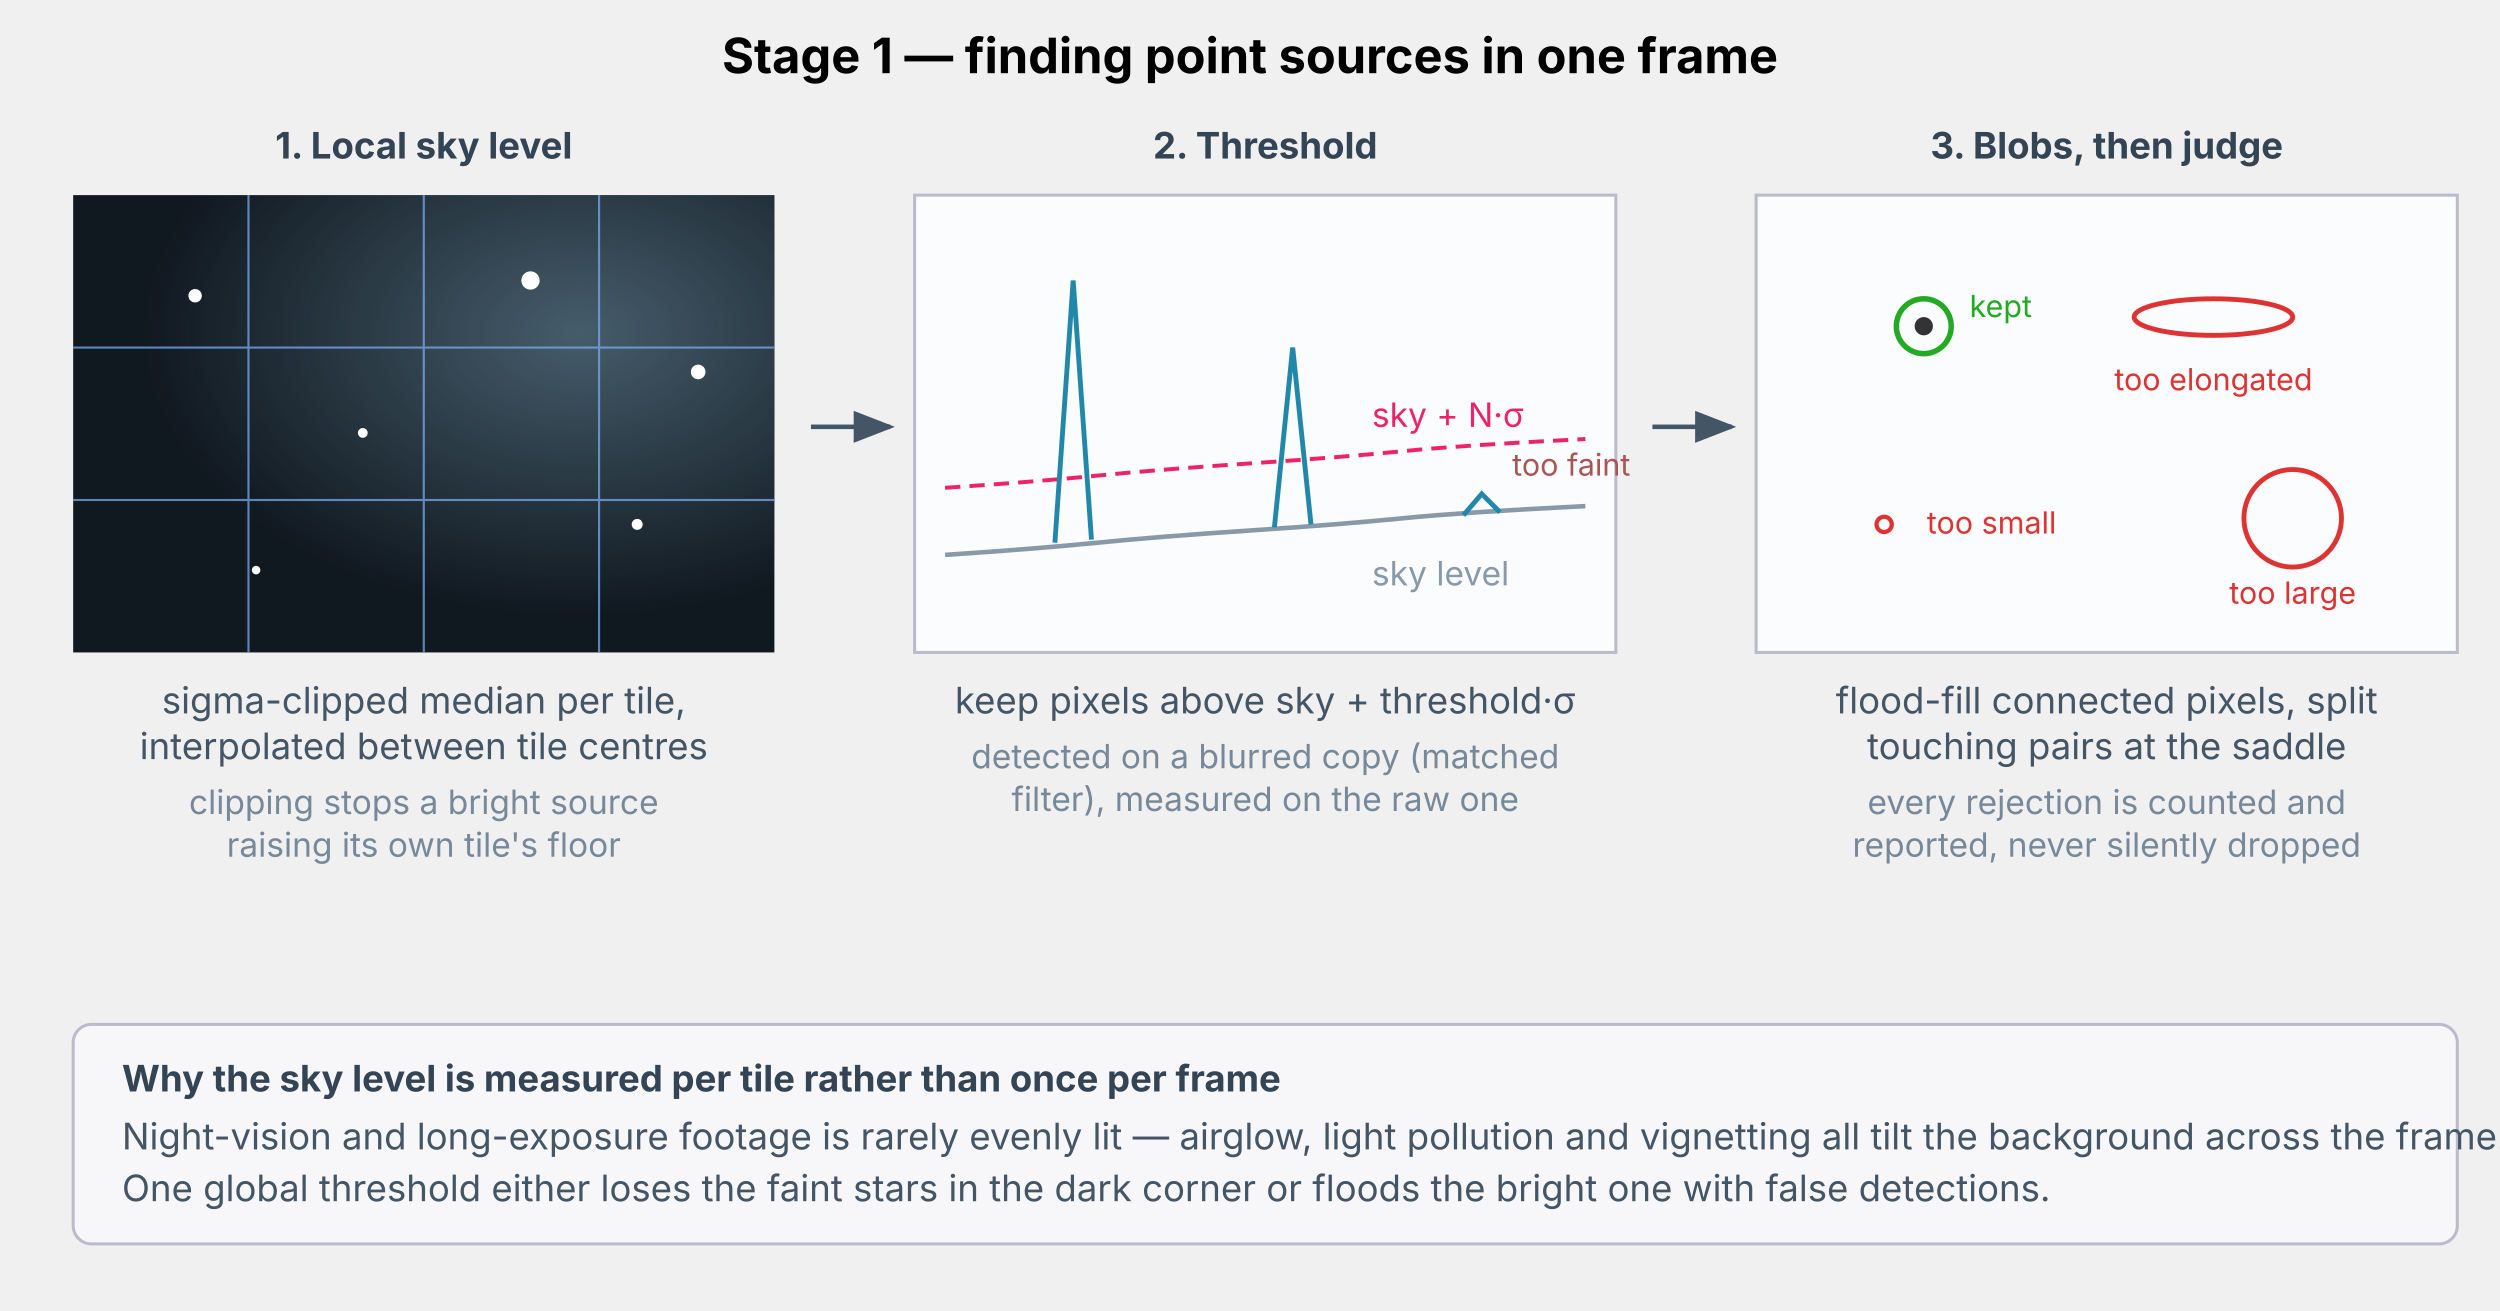
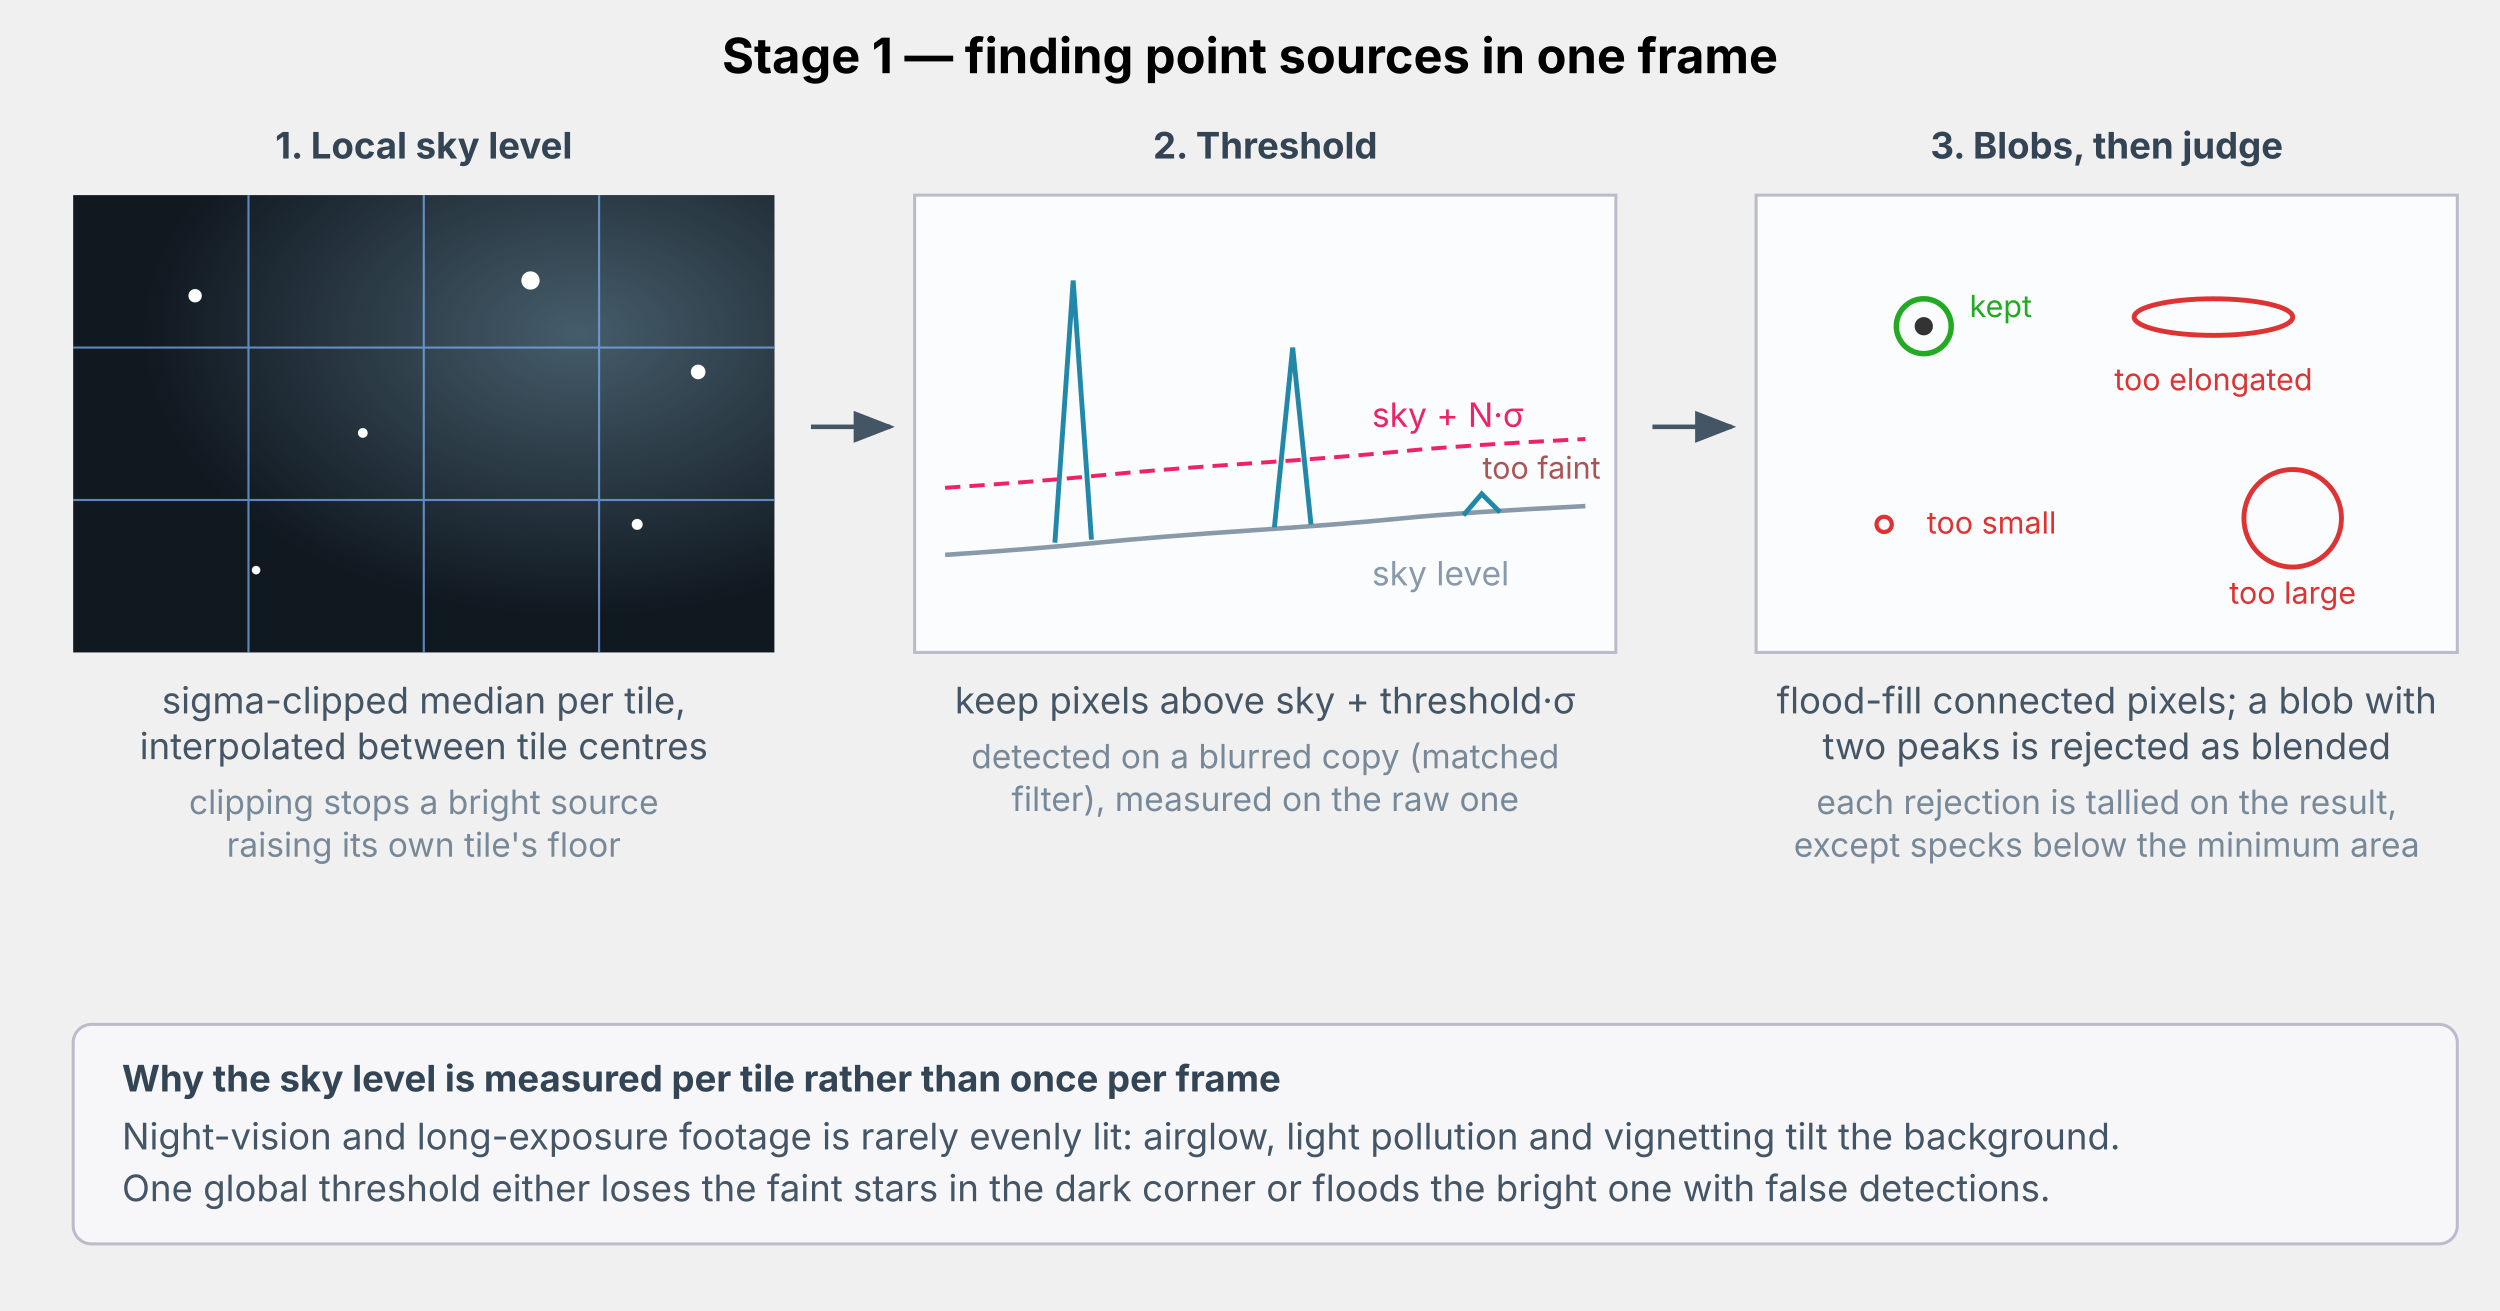
<svg xmlns="http://www.w3.org/2000/svg" viewBox="0 0 820 430" font-family="-apple-system, system-ui, sans-serif" font-size="12">
  <text x="410" y="24" text-anchor="middle" font-size="16" font-weight="700">Stage 1 — finding point sources in one frame</text>
  <defs>
    <marker id="d-arr" markerWidth="9" markerHeight="7" refX="8" refY="3.5" orient="auto">
      <polygon points="0 0, 9 3.5, 0 7" fill="#456" />
    </marker>
  </defs>
  <g transform="translate(24,52)">
    <text x="115" y="0" text-anchor="middle" font-weight="700" fill="#345">1. Local sky level</text>
    <rect x="0" y="12" width="230" height="150" fill="#101820" />
    <defs>
      <radialGradient id="glow" cx="72%" cy="30%" r="62%">
        <stop offset="0%" stop-color="#48606e" stop-opacity="0.95" />
        <stop offset="100%" stop-color="#48606e" stop-opacity="0" />
      </radialGradient>
    </defs>
    <rect x="0" y="12" width="230" height="150" fill="url(#glow)" />
    <g stroke="#7ae" stroke-width="0.7" opacity="0.75">
      <line x1="57.5" y1="12" x2="57.5" y2="162" />
      <line x1="115" y1="12" x2="115" y2="162" />
      <line x1="172.5" y1="12" x2="172.5" y2="162" />
      <line x1="0" y1="62" x2="230" y2="62" />
      <line x1="0" y1="112" x2="230" y2="112" />
    </g>
    <g fill="#fff">
      <circle cx="40" cy="45" r="2.2" />
      <circle cx="95" cy="90" r="1.6" />
      <circle cx="150" cy="40" r="3" />
      <circle cx="185" cy="120" r="1.8" />
      <circle cx="60" cy="135" r="1.4" />
      <circle cx="205" cy="70" r="2.4" />
    </g>
    <text x="115" y="182" text-anchor="middle" fill="#456">sigma-clipped median per tile,</text>
    <text x="115" y="197" text-anchor="middle" fill="#456">interpolated between tile centres</text>
    <text x="115" y="215" text-anchor="middle" fill="#789" font-size="11">clipping stops a bright source</text>
    <text x="115" y="229" text-anchor="middle" fill="#789" font-size="11">raising its own tile's floor</text>
  </g>
  <line x1="266" y1="140" x2="292" y2="140" stroke="#456" stroke-width="1.5" marker-end="url(#d-arr)" />
  <g transform="translate(300,52)">
    <text x="115" y="0" text-anchor="middle" font-weight="700" fill="#345">2. Threshold</text>
    <rect x="0" y="12" width="230" height="150" fill="#fbfcfe" stroke="#bbc" />
    <path d="M10 130 Q40 128 60 126 T110 122 T160 118 T220 114" stroke="#89a" stroke-width="1.5" fill="none" />
    <path d="M10 108 Q40 106 60 104 T110 100 T160 96 T220 92" stroke="#e26" stroke-width="1.3" fill="none" stroke-dasharray="5 3" />
    <path d="M46 126 L52 40 L58 125" stroke="#28a" stroke-width="1.6" fill="none" />
    <path d="M118 121 L124 62 L130 120" stroke="#28a" stroke-width="1.6" fill="none" />
    <path d="M180 117 L186 110 L192 116" stroke="#28a" stroke-width="1.6" fill="none" />
    <text x="150" y="88" fill="#e26" font-size="11">sky + N·σ</text>
    <text x="150" y="140" fill="#89a" font-size="11">sky level</text>
-     <text x="196" y="104" fill="#a55" font-size="10">too faint</text>
+     <text x="225" y="105" text-anchor="end" fill="#a55" font-size="10">too faint</text>
    <text x="115" y="182" text-anchor="middle" fill="#456">keep pixels above sky + threshold·σ</text>
    <text x="115" y="200" text-anchor="middle" fill="#789" font-size="11">detected on a blurred copy (matched</text>
    <text x="115" y="214" text-anchor="middle" fill="#789" font-size="11">filter), measured on the raw one</text>
  </g>
  <line x1="542" y1="140" x2="568" y2="140" stroke="#456" stroke-width="1.5" marker-end="url(#d-arr)" />
  <g transform="translate(576,52)">
    <text x="115" y="0" text-anchor="middle" font-weight="700" fill="#345">3. Blobs, then judge</text>
    <rect x="0" y="12" width="230" height="150" fill="#fbfcfe" stroke="#bbc" />
    <circle cx="55" cy="55" r="9" fill="none" stroke="#2a2" stroke-width="1.8" />
    <circle cx="55" cy="55" r="3" fill="#333" />
    <text x="70" y="52" fill="#2a2" font-size="10">kept</text>
    <ellipse cx="150" cy="52" rx="26" ry="6" fill="none" stroke="#d33" stroke-width="1.6" />
    <text x="150" y="76" text-anchor="middle" fill="#d33" font-size="10">too elongated</text>
    <circle cx="42" cy="120" r="2.5" fill="none" stroke="#d33" stroke-width="1.4" />
    <text x="56" y="123" fill="#d33" font-size="10">too small</text>
    <circle cx="176" cy="118" r="16" fill="none" stroke="#d33" stroke-width="1.6" />
    <text x="176" y="146" text-anchor="middle" fill="#d33" font-size="10">too large</text>
-     <text x="115" y="182" text-anchor="middle" fill="#456">flood-fill connected pixels, split</text>
-     <text x="115" y="197" text-anchor="middle" fill="#456">touching pairs at the saddle</text>
-     <text x="115" y="215" text-anchor="middle" fill="#789" font-size="11">every rejection is counted and</text>
-     <text x="115" y="229" text-anchor="middle" fill="#789" font-size="11">reported, never silently dropped</text>
+     <text x="115" y="182" text-anchor="middle" fill="#456">flood-fill connected pixels; a blob with</text>
+     <text x="115" y="197" text-anchor="middle" fill="#456">two peaks is rejected as blended</text>
+     <text x="115" y="215" text-anchor="middle" fill="#789" font-size="11">each rejection is tallied on the result,</text>
+     <text x="115" y="229" text-anchor="middle" fill="#789" font-size="11">except specks below the minimum area</text>
  </g>
  <g transform="translate(24,336)">
    <rect width="782" height="72" rx="6" fill="#f7f7f9" stroke="#bbc" />
    <text x="16" y="22" font-weight="700" fill="#345">Why the sky level is measured per tile rather than once per frame</text>
-     <text x="16" y="41" fill="#456">Night-vision and long-exposure footage is rarely evenly lit — airglow, light pollution and vignetting all tilt the background across the frame.</text>
+     <text x="16" y="41" fill="#456">Night-vision and long-exposure footage is rarely evenly lit: airglow, light pollution and vignetting tilt the background.</text>
    <text x="16" y="58" fill="#456">One global threshold either loses the faint stars in the dark corner or floods the bright one with false detections.</text>
  </g>
</svg>
